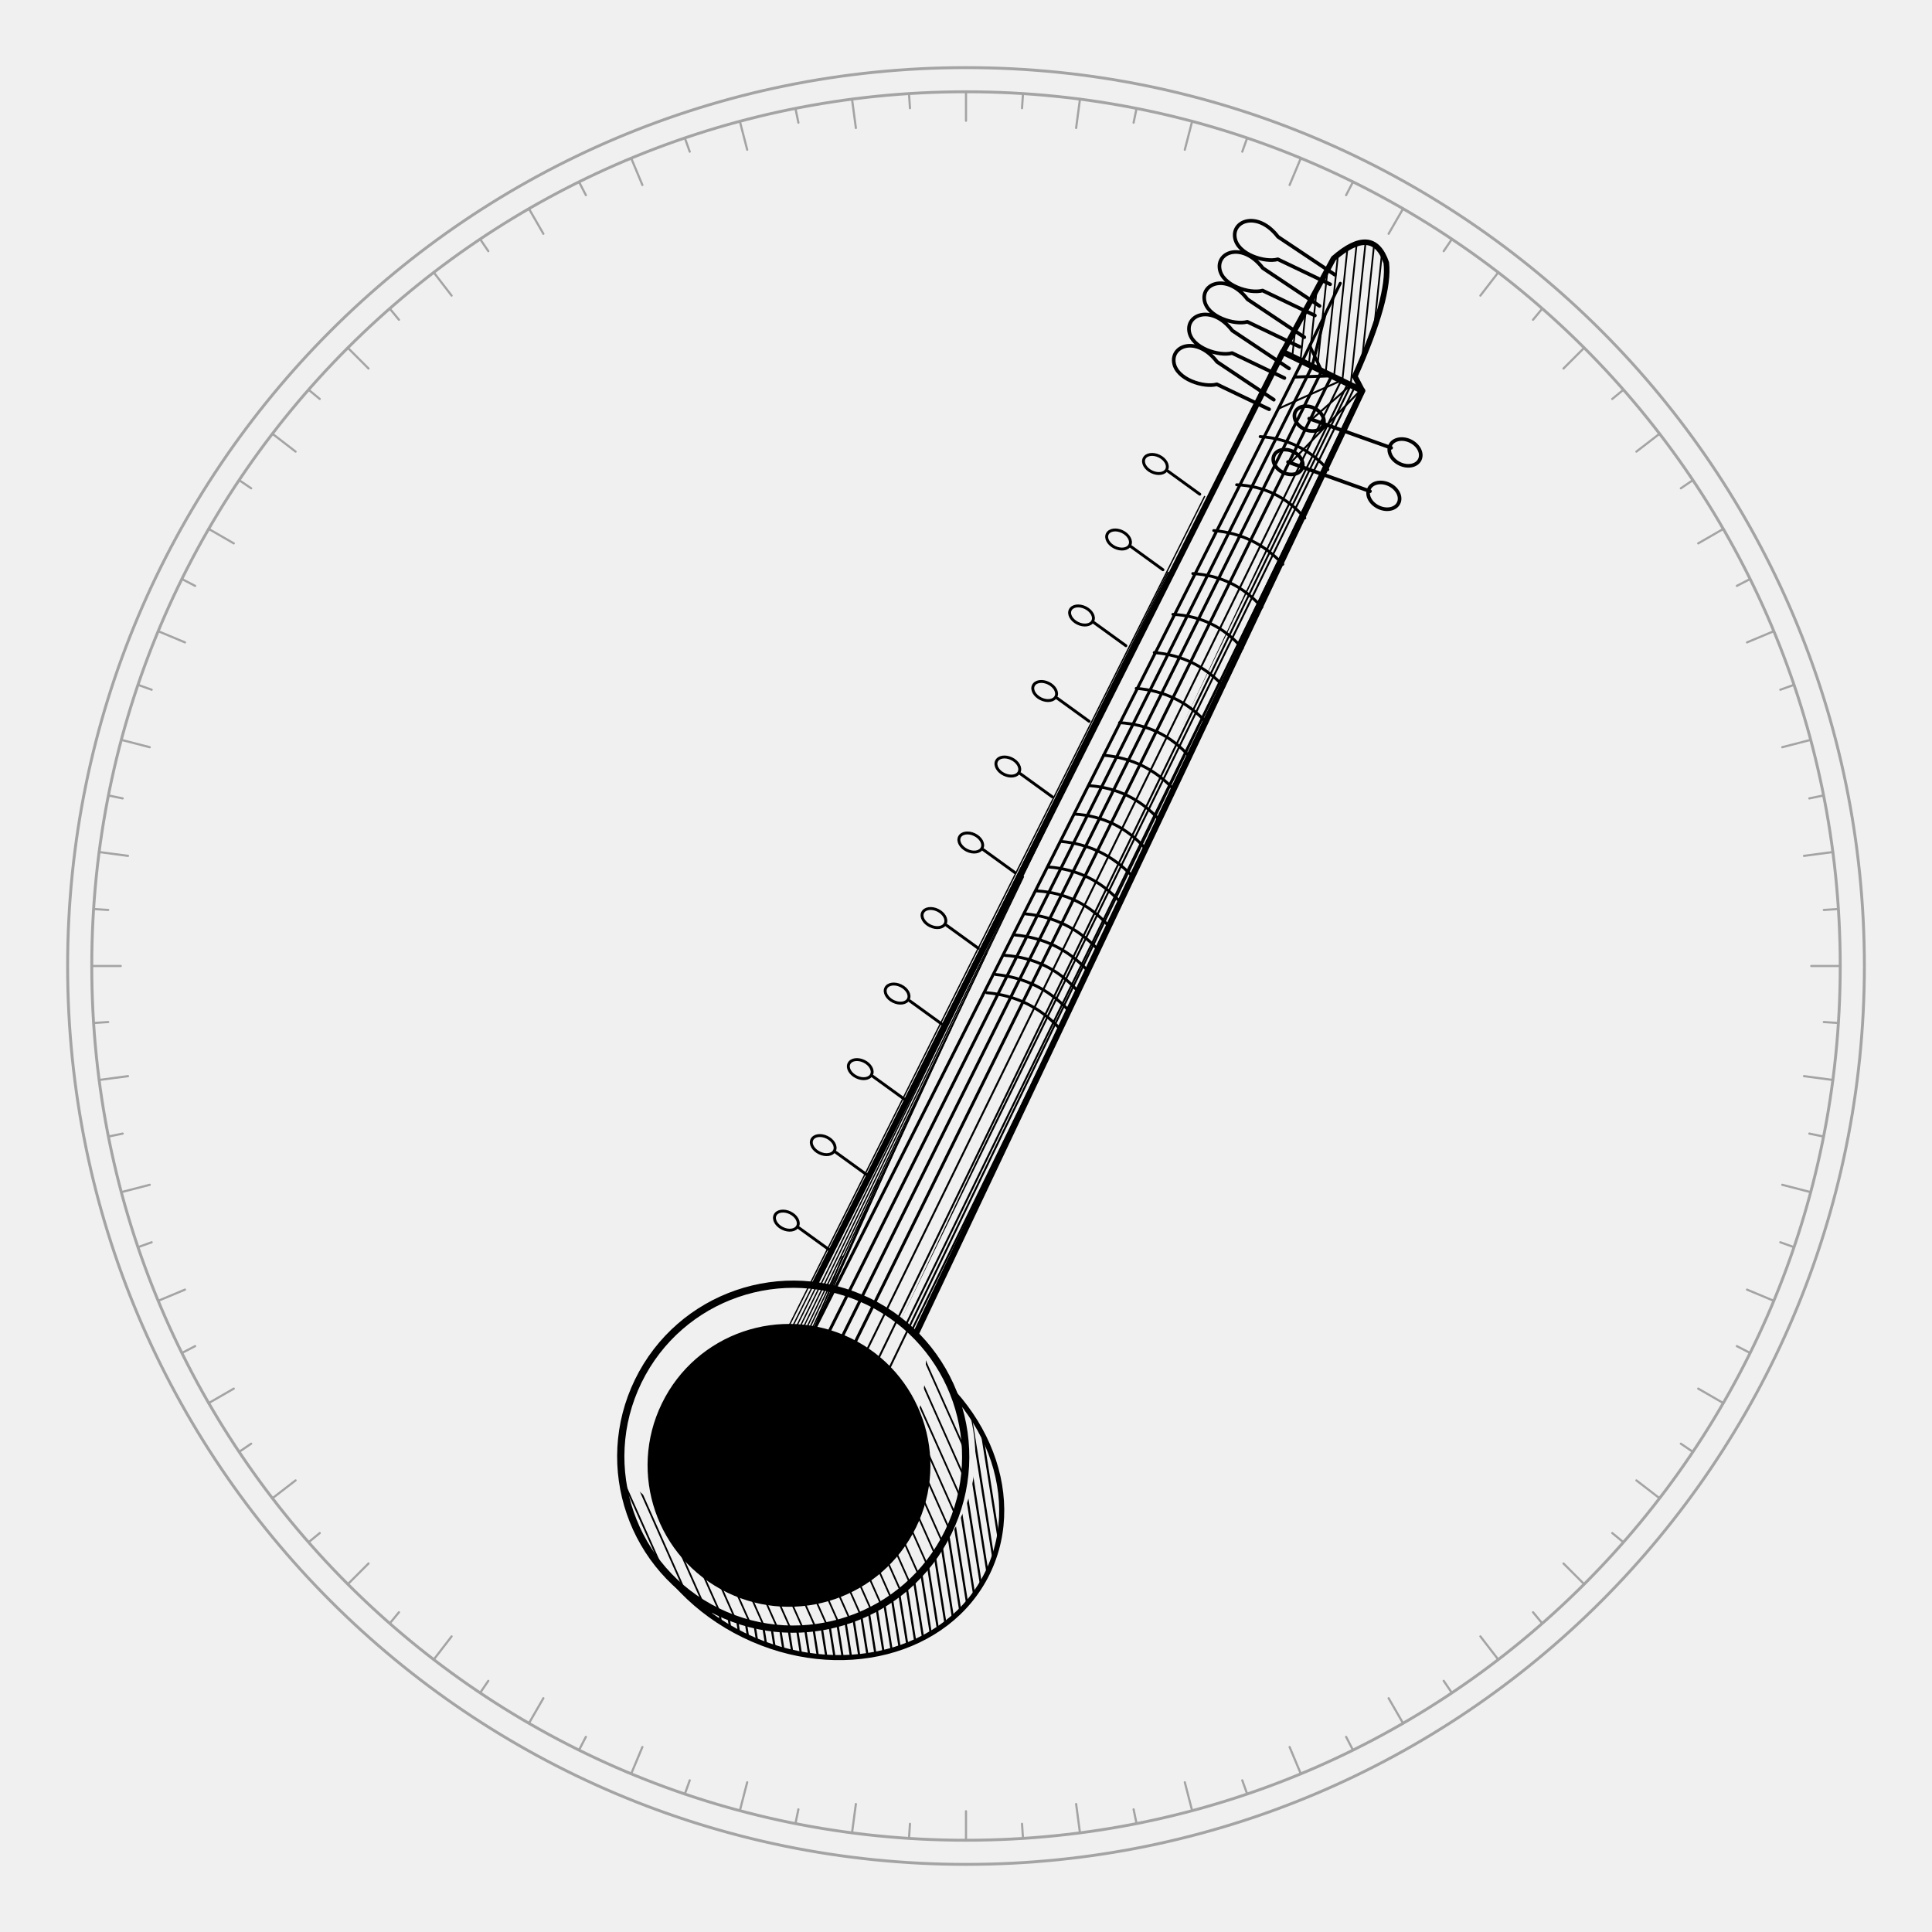
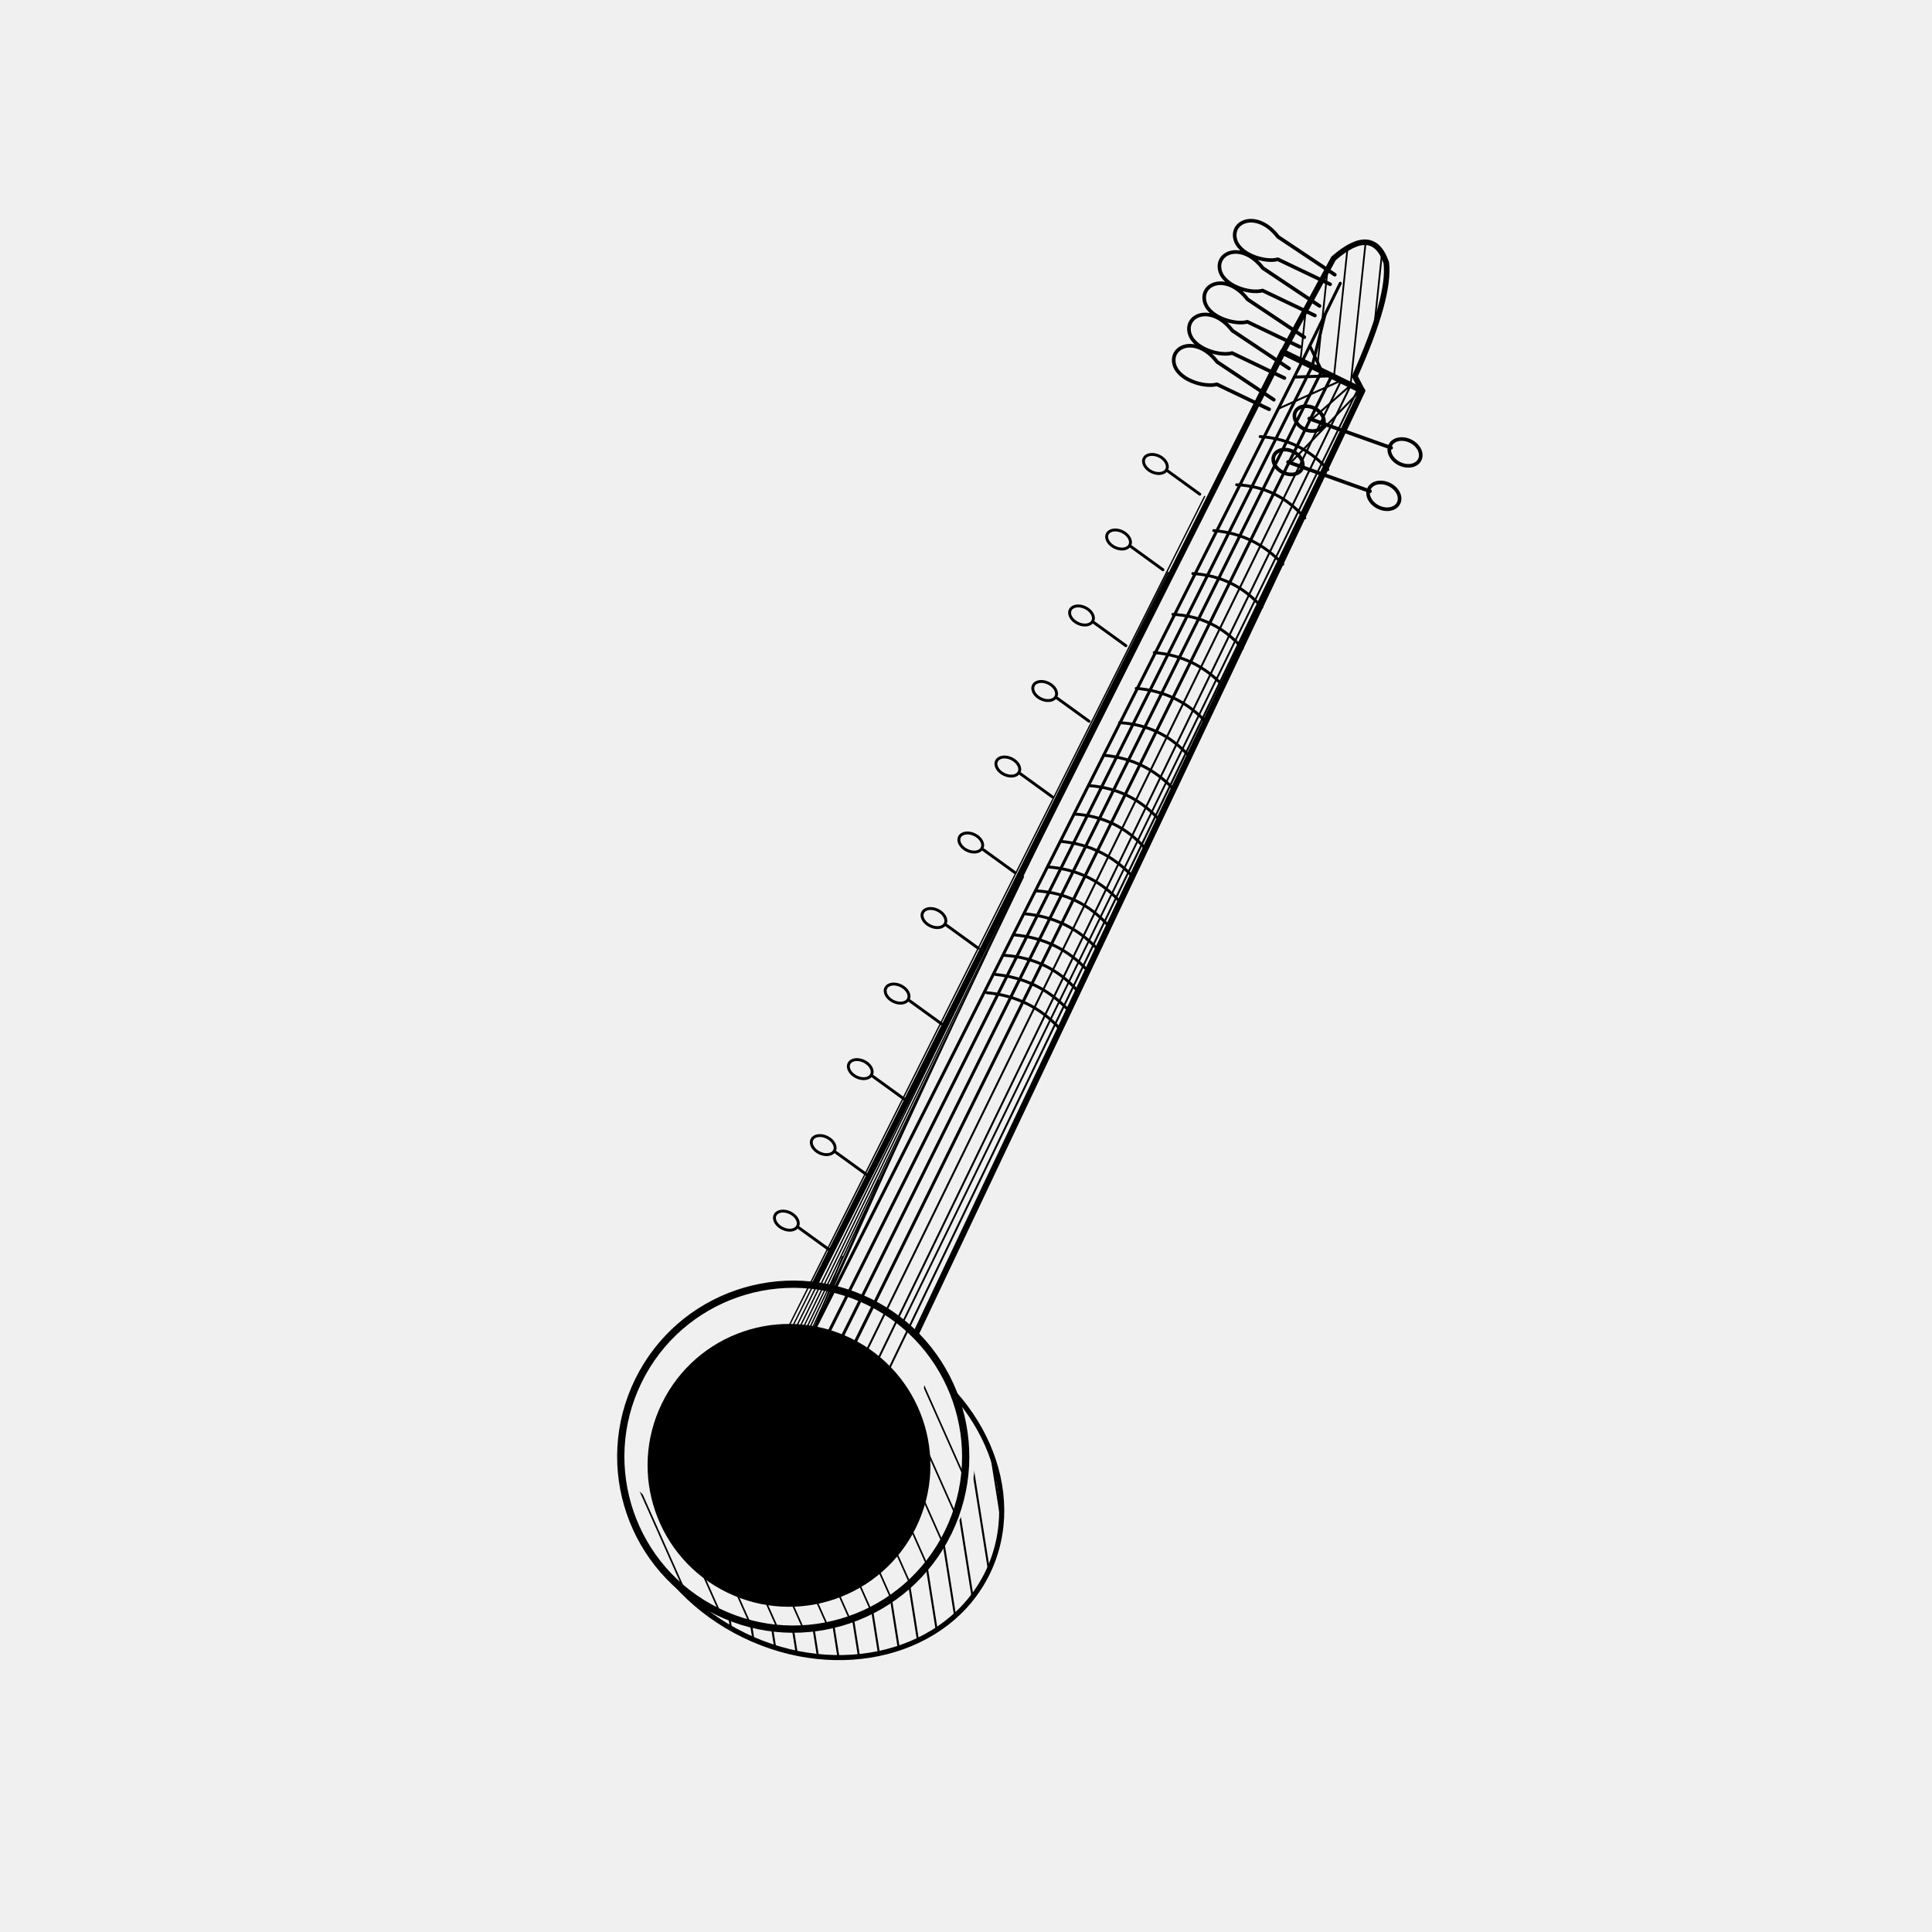
<svg xmlns="http://www.w3.org/2000/svg" viewBox="0 0 400 400" fill="none" stroke="currentColor" stroke-linecap="round" stroke-linejoin="round" role="img" aria-label="Ситар">
  <defs stroke="none">
    <clipPath id="sitar-clip-1">
      <path d="M175.3 312A39.7 33.7 0 1 0 254.7 312A39.7 33.7 0 1 0 175.3 312Z" />
    </clipPath>
    <mask id="sitar-mask-2" maskUnits="userSpaceOnUse" x="124.3" y="226.3" width="179.4" height="167.4">
      <rect x="124.3" y="226.3" width="179.4" height="167.4" fill="#fff" />
      <path d="M175.3 312A39.7 33.7 0 1 0 254.7 312A39.7 33.7 0 1 0 175.3 312Z" transform="translate(-10 -8)" fill="#000" />
    </mask>
    <mask id="sitar-occ-3" maskUnits="userSpaceOnUse" x="-100" y="-100" width="600" height="600">
      <rect x="-100" y="-100" width="600" height="600" fill="#fff" />
      <path d="M172.3 308A35.7 35.7 0 1 0 243.7 308A35.7 35.7 0 1 0 172.3 308Z" fill="#000" />
    </mask>
    <clipPath id="sitar-clip-4">
      <path d="M196.27 280.3L198.851 58L217.149 58L219.73 280.3Z" />
    </clipPath>
    <mask id="sitar-mask-5" maskUnits="userSpaceOnUse" x="152.27" y="16" width="111.46" height="310.3">
      <rect x="152.27" y="16" width="111.46" height="310.3" fill="#fff" />
      <path d="M196.27 280.3L198.851 58L217.149 58L219.73 280.3Z" transform="translate(-4 0)" fill="#000" />
    </mask>
    <clipPath id="sitar-clip-6">
      <path d="M198.851 58L199.789 36Q204 26 210 32Q213.865 38 214.452 56L217.149 58Z" />
    </clipPath>
    <mask id="sitar-occ-7" maskUnits="userSpaceOnUse" x="-100" y="-100" width="600" height="600">
      <rect x="-100" y="-100" width="600" height="600" fill="#fff" />
      <path d="M172.3 308A35.7 35.7 0 1 0 243.7 308A35.7 35.7 0 1 0 172.3 308Z" fill="#000" />
    </mask>
    <clipPath id="sitar-clip-8">
      <path d="M172.3 308A35.7 35.7 0 1 0 243.7 308A35.7 35.7 0 1 0 172.3 308Z" />
    </clipPath>
    <mask id="sitar-mask-9" maskUnits="userSpaceOnUse" x="130.3" y="230.3" width="157.4" height="157.4">
      <rect x="130.3" y="230.3" width="157.4" height="157.4" fill="#fff" />
      <path d="M172.3 308A35.7 35.7 0 1 0 243.7 308A35.7 35.7 0 1 0 172.3 308Z" transform="translate(-16 -14)" fill="#000" />
    </mask>
    <clipPath id="sitar-clip-10">
      <path d="M192 312L224 312L222 317L194 317Z" />
    </clipPath>
  </defs>
-   <g class="frame" opacity="0.32">
-     <path class="d" pathLength="1" d="M14 200A186 186 0 1 0 386 200A186 186 0 1 0 14 200ZM19 200A181 181 0 1 0 381 200A181 181 0 1 0 19 200Z" stroke-width="0.6" />
-     <path class="h" d="M381 200L375 200M380.6 211.8L377.6 211.6M379.5 223.6L373.5 222.8M377.5 235.3L374.6 234.7M374.8 246.8L369 245.3M371.4 258.2L368.6 257.2M367.2 269.3L361.7 267M362.3 280.1L359.6 278.7M356.8 290.5L351.6 287.5M350.5 300.6L348 298.9M343.6 310.2L338.8 306.5M336.1 319.3L333.8 317.4M328 328L323.7 323.7M319.3 336.1L317.4 333.8M310.2 343.6L306.5 338.8M300.6 350.5L298.9 348M290.5 356.8L287.5 351.6M280.1 362.3L278.7 359.6M269.3 367.2L267 361.7M258.2 371.4L257.2 368.6M246.8 374.8L245.3 369M235.3 377.5L234.7 374.6M223.6 379.5L222.8 373.5M211.8 380.6L211.6 377.6M200 381L200 375M188.2 380.6L188.4 377.6M176.4 379.5L177.2 373.5M164.7 377.5L165.3 374.6M153.2 374.8L154.7 369M141.8 371.4L142.8 368.6M130.7 367.2L133 361.7M119.9 362.3L121.3 359.6M109.5 356.8L112.5 351.6M99.4 350.5L101.1 348M89.8 343.6L93.5 338.8M80.7 336.1L82.6 333.8M72 328L76.3 323.7M63.9 319.3L66.2 317.4M56.4 310.2L61.2 306.5M49.5 300.6L52 298.9M43.2 290.5L48.4 287.5M37.7 280.1L40.4 278.7M32.8 269.3L38.3 267M28.6 258.2L31.4 257.2M25.2 246.8L31 245.3M22.5 235.3L25.4 234.7M20.5 223.6L26.5 222.8M19.4 211.8L22.4 211.6M19 200L25 200M19.4 188.2L22.4 188.4M20.5 176.4L26.5 177.2M22.5 164.7L25.4 165.3M25.2 153.2L31 154.7M28.6 141.8L31.4 142.8M32.8 130.7L38.3 133M37.7 119.9L40.4 121.3M43.2 109.5L48.4 112.5M49.5 99.4L52 101.1M56.4 89.8L61.2 93.5M63.9 80.7L66.2 82.6M72 72L76.3 76.3M80.7 63.9L82.6 66.2M89.8 56.4L93.5 61.2M99.4 49.5L101.1 52M109.5 43.2L112.5 48.4M119.9 37.7L121.3 40.4M130.7 32.8L133 38.3M141.8 28.6L142.8 31.4M153.2 25.2L154.7 31M164.7 22.5L165.3 25.4M176.4 20.5L177.2 26.5M188.2 19.4L188.4 22.4M200 19L200 25M211.8 19.4L211.6 22.4M223.6 20.5L222.8 26.5M235.3 22.5L234.7 25.4M246.8 25.2L245.3 31M258.2 28.6L257.2 31.4M269.3 32.8L267 38.3M280.1 37.7L278.7 40.4M290.5 43.2L287.5 48.4M300.6 49.5L298.9 52M310.2 56.4L306.5 61.2M319.3 63.9L317.4 66.2M328 72L323.7 76.3M336.1 80.7L333.8 82.6M343.6 89.8L338.8 93.5M350.5 99.4L348 101.1M356.8 109.5L351.6 112.5M362.3 119.9L359.6 121.3M367.2 130.7L361.7 133M371.4 141.8L368.6 142.8M374.8 153.2L369 154.7M377.5 164.7L374.6 165.3M379.5 176.4L373.5 177.2M380.6 188.2L377.6 188.4" stroke-width="0.45" />
-   </g>
  <g transform="rotate(26 200 210)">
    <g mask="url(#sitar-occ-3)">
      <path class="d" pathLength="1" d="M175.3 312A39.7 33.7 0 1 0 254.7 312A39.7 33.7 0 1 0 175.3 312Z" stroke-width="1.05" />
      <g clip-path="url(#sitar-clip-1)" mask="url(#sitar-mask-2)">
-         <path class="h" d="M230.7 215.5L308.5 326.7M229.3 216.4L307.1 327.6M227.9 217.4L305.8 328.6M226.5 218.4L304.4 329.6M225.1 219.4L303 330.6M223.7 220.3L301.6 331.5M222.3 221.3L300.2 332.5M220.9 222.3L298.8 333.5M219.5 223.3L297.4 334.5M218.1 224.2L296 335.4M216.7 225.2L294.6 336.4M215.4 226.2L293.2 337.4M214 227.2L291.8 338.4M212.6 228.1L290.4 339.3M211.2 229.1L289 340.3M209.8 230.1L287.6 341.3M208.4 231.1L286.3 342.3M207 232L284.9 343.2M205.6 233L283.5 344.2M204.2 234L282.1 345.2M202.8 235L280.7 346.2M201.4 235.9L279.3 347.1M200 236.9L277.9 348.1M198.6 237.9L276.5 349.1M197.2 238.9L275.1 350.1M195.9 239.8L273.7 351M194.5 240.8L272.3 352M193.1 241.8L270.9 353M191.7 242.8L269.5 354M190.3 243.7L268.2 354.9M188.9 244.7L266.8 355.9M187.5 245.7L265.4 356.9M186.1 246.7L264 357.9M184.7 247.6L262.6 358.8M183.3 248.6L261.2 359.8M181.9 249.6L259.8 360.8M180.5 250.6L258.4 361.8M179.1 251.5L257 362.7M177.8 252.5L255.6 363.7M176.4 253.5L254.2 364.7M175 254.5L252.8 365.7M173.6 255.4L251.4 366.6M172.2 256.4L250.1 367.6M170.8 257.4L248.7 368.6M169.4 258.4L247.3 369.6M168 259.3L245.9 370.5M166.6 260.3L244.5 371.5M165.2 261.3L243.1 372.5M163.8 262.3L241.7 373.5M162.4 263.2L240.3 374.4M161 264.2L238.9 375.4M159.6 265.2L237.5 376.4M158.3 266.2L236.1 377.4M156.9 267.1L234.7 378.3M155.5 268.1L233.3 379.3M154.1 269.1L231.9 380.3M152.7 270.1L230.6 381.3M151.3 271L229.2 382.2M149.9 272L227.8 383.2M148.5 273L226.4 384.2M147.1 274L225 385.2M145.7 274.9L223.6 386.1M144.3 275.9L222.2 387.1M142.9 276.9L220.8 388.1M141.5 277.9L219.4 389.1M140.2 278.8L218 390M138.8 279.8L216.6 391M137.4 280.8L215.2 392M136 281.8L213.8 393M134.6 282.7L212.5 394M133.2 283.7L211.1 394.9M131.8 284.7L209.7 395.9M130.4 285.7L208.3 396.9M129 286.6L206.9 397.9M127.6 287.6L205.5 398.8M126.2 288.6L204.1 399.8M124.8 289.6L202.7 400.8M123.4 290.5L201.3 401.8M122.1 291.5L199.9 402.7M120.7 292.5L198.5 403.7" stroke-width="0.45" />
+         <path class="h" d="M231.3 212L312 327.3M227.8 214.4L308.6 329.7M224.4 216.8L305.1 332.1M221 219.2L301.7 334.5M217.5 221.6L298.3 336.9M214.1 224L294.8 339.3M210.6 226.4L291.4 341.7M207.2 228.8L287.9 344.1M203.8 231.3L284.5 346.6M200.3 233.7L281.1 349M196.9 236.1L277.6 351.4M193.4 238.5L274.2 353.8M190 240.9L270.7 356.2M186.6 243.3L267.3 358.6M183.1 245.7L263.9 361M179.7 248.1L260.4 363.4M176.2 250.5L257 365.8M172.8 252.9L253.5 368.2M169.4 255.3L250.1 370.6M165.9 257.8L246.7 373.1M162.5 260.2L243.2 375.5M159 262.6L239.8 377.9M155.6 265L236.3 380.3M152.2 267.4L232.9 382.7M148.7 269.8L229.4 385.1M145.3 272.2L226 387.5M141.8 274.6L222.6 389.9M138.4 277L219.1 392.3M135 279.4L215.7 394.7M131.5 281.8L212.2 397.1M128.1 284.3L208.8 399.6M124.6 286.7L205.4 402M121.2 289.1L201.9 404.4M117.7 291.5L198.5 406.8" stroke-width="0.42" />
      </g>
    </g>
    <g mask="url(#sitar-occ-7)">
      <path class="d" pathLength="1" d="M196.27 280.3L198.851 58L217.149 58L219.73 280.3Z" stroke-width="1.25" />
      <g clip-path="url(#sitar-clip-4)" mask="url(#sitar-mask-5)">
-         <path class="h" d="M325.8 53.3L325.8 289M324.2 53.3L324.2 289M322.6 53.3L322.6 289M321 53.3L321 289M319.4 53.3L319.4 289M317.8 53.3L317.8 289M316.2 53.3L316.2 289M314.6 53.3L314.6 289M313 53.3L313 289M311.4 53.3L311.4 289M309.8 53.3L309.8 289M308.2 53.3L308.2 289M306.6 53.3L306.6 289M305 53.3L305 289M303.4 53.3L303.4 289M301.8 53.3L301.8 289M300.2 53.3L300.2 289M298.6 53.3L298.6 289M297 53.3L297 289M295.4 53.3L295.4 289M293.8 53.3L293.8 289M292.2 53.3L292.2 289M290.6 53.3L290.6 289M289 53.3L289 289M287.4 53.3L287.4 289M285.8 53.3L285.8 289M284.2 53.3L284.2 289M282.6 53.3L282.6 289M281 53.3L281 289M279.4 53.3L279.4 289M277.8 53.3L277.8 289M276.2 53.3L276.2 289M274.6 53.3L274.6 289M273 53.3L273 289M271.4 53.3L271.4 289M269.8 53.3L269.8 289M268.2 53.3L268.2 289M266.6 53.3L266.6 289M265 53.3L265 289M263.4 53.3L263.4 289M261.8 53.3L261.8 289M260.2 53.3L260.2 289M258.6 53.3L258.6 289M257 53.3L257 289M255.4 53.3L255.4 289M253.8 53.3L253.8 289M252.2 53.3L252.2 289M250.6 53.3L250.6 289M249 53.3L249 289M247.4 53.3L247.4 289M245.8 53.3L245.8 289M244.2 53.3L244.2 289M242.6 53.3L242.6 289M241 53.3L241 289M239.4 53.3L239.4 289M237.8 53.3L237.8 289M236.2 53.3L236.2 289M234.6 53.3L234.6 289M233 53.3L233 289M231.4 53.3L231.4 289M229.8 53.3L229.8 289M228.2 53.3L228.2 289M226.6 53.3L226.6 289M225 53.3L225 289M223.4 53.3L223.4 289M221.8 53.3L221.8 289M220.2 53.3L220.2 289M218.6 53.3L218.6 289M217 53.3L217 289M215.4 53.3L215.4 289M213.8 53.3L213.8 289M212.2 53.3L212.2 289M210.6 53.3L210.6 289M209 53.3L209 289M207.4 53.3L207.4 289M205.8 53.3L205.8 289M204.2 53.3L204.2 289M202.6 53.3L202.6 289M201 53.3L201 289M199.4 53.3L199.4 289M197.8 53.3L197.8 289M196.2 53.3L196.2 289M194.6 53.3L194.6 289M193 53.3L193 289M191.4 53.3L191.4 289M189.8 53.3L189.8 289M188.2 53.3L188.2 289M186.6 53.3L186.6 289M185 53.3L185 289M183.4 53.3L183.4 289M181.8 53.3L181.8 289M180.2 53.3L180.2 289M178.6 53.3L178.6 289M177 53.3L177 289M175.4 53.3L175.4 289M173.8 53.3L173.8 289M172.2 53.3L172.2 289M170.6 53.3L170.6 289M169 53.3L169 289M167.4 53.3L167.4 289M165.8 53.3L165.8 289M164.2 53.3L164.2 289M162.6 53.3L162.6 289M161 53.3L161 289M159.4 53.3L159.4 289M157.8 53.3L157.8 289M156.2 53.3L156.2 289M154.6 53.3L154.6 289M153 53.3L153 289M151.4 53.3L151.4 289M149.8 53.3L149.8 289M148.2 53.3L148.2 289M146.6 53.3L146.6 289M145 53.3L145 289M143.4 53.3L143.4 289M141.8 53.3L141.8 289M140.2 53.3L140.2 289M138.6 53.3L138.6 289M137 53.3L137 289M135.4 53.3L135.4 289M133.8 53.3L133.8 289M132.2 53.3L132.2 289M130.6 53.3L130.6 289M129 53.3L129 289M127.4 53.3L127.4 289M125.8 53.3L125.8 289M124.2 53.3L124.2 289M122.6 53.3L122.6 289M121 53.3L121 289M119.4 53.3L119.4 289M117.8 53.3L117.8 289M116.2 53.3L116.2 289M114.6 53.3L114.6 289M113 53.3L113 289M111.4 53.3L111.4 289M109.8 53.3L109.8 289M108.2 53.3L108.2 289M106.6 53.3L106.6 289M105 53.3L105 289M103.4 53.3L103.4 289M101.8 53.3L101.8 289M100.2 53.3L100.2 289M98.6 53.3L98.6 289M97 53.3L97 289M95.4 53.3L95.4 289M93.8 53.3L93.8 289M92.2 53.3L92.2 289M90.6 53.3L90.6 289" stroke-width="0.4" />
+         <path class="h" d="M327.8 51.3L327.8 291M324.2 51.3L324.2 291M320.6 51.3L320.6 291M317 51.3L317 291M313.4 51.3L313.4 291M309.8 51.3L309.8 291M306.2 51.3L306.2 291M302.6 51.3L302.6 291M299 51.3L299 291M295.4 51.3L295.4 291M291.8 51.3L291.8 291M288.2 51.3L288.2 291M284.6 51.3L284.6 291M281 51.3L281 291M277.4 51.3L277.4 291M273.8 51.3L273.8 291M270.2 51.3L270.2 291M266.6 51.3L266.6 291M263 51.3L263 291M259.4 51.3L259.4 291M255.8 51.3L255.8 291M252.2 51.3L252.2 291M248.6 51.3L248.6 291M245 51.3L245 291M241.4 51.3L241.4 291M237.8 51.3L237.8 291M234.2 51.3L234.2 291M230.6 51.3L230.6 291M227 51.3L227 291M223.4 51.3L223.4 291M219.8 51.3L219.8 291M216.2 51.3L216.2 291M212.6 51.3L212.6 291M209 51.3L209 291M205.4 51.3L205.4 291M201.8 51.3L201.8 291M198.2 51.3L198.2 291M194.6 51.3L194.6 291M191 51.3L191 291M187.4 51.3L187.4 291M183.8 51.3L183.8 291M180.2 51.3L180.2 291M176.6 51.3L176.6 291M173 51.3L173 291M169.4 51.3L169.4 291M165.8 51.3L165.8 291M162.2 51.3L162.2 291M158.6 51.3L158.6 291M155 51.3L155 291M151.4 51.3L151.4 291M147.8 51.3L147.8 291M144.2 51.3L144.2 291M140.6 51.3L140.6 291M137 51.3L137 291M133.4 51.3L133.4 291M129.8 51.3L129.8 291M126.2 51.3L126.2 291M122.6 51.3L122.6 291M119 51.3L119 291M115.4 51.3L115.4 291M111.8 51.3L111.8 291M108.2 51.3L108.2 291M104.6 51.3L104.6 291M101 51.3L101 291M97.4 51.3L97.4 291M93.8 51.3L93.8 291M90.2 51.3L90.2 291" stroke-width="0.38" />
      </g>
      <path class="d" pathLength="1" d="M198.851 58L199.789 36Q204 26 210 32Q213.865 38 214.452 56L217.149 58" stroke-width="1.15" />
      <g clip-path="url(#sitar-clip-6)">
-         <path class="h" d="M225.4 9.1L242.9 57.4M223.7 9.7L241.3 58M222 10.3L239.6 58.6M220.3 10.9L237.9 59.2M218.6 11.5L236.2 59.8M216.9 12.1L234.5 60.4M215.2 12.7L232.8 61.1M213.5 13.4L231.1 61.7M211.8 14L229.4 62.3M210.1 14.6L227.7 62.9M208.4 15.2L226 63.5M206.8 15.8L224.3 64.1M205.1 16.4L222.6 64.8M203.4 17.1L221 65.4M201.7 17.7L219.3 66M200 18.3L217.6 66.6M198.3 18.9L215.9 67.2M196.6 19.5L214.2 67.8M194.9 20.1L212.5 68.4M193.2 20.8L210.8 69.1M191.5 21.4L209.1 69.7M189.8 22L207.4 70.3M188.2 22.6L205.7 70.9M186.5 23.2L204 71.5M184.8 23.8L202.4 72.1M183.1 24.4L200.7 72.8M181.4 25.1L199 73.4M179.7 25.7L197.3 74M178 26.3L195.6 74.6" stroke-width="0.36" />
+         <path class="h" d="M226.4 6.7L245.3 58.4M223.1 8L241.9 59.7M219.7 9.2L238.5 60.9M216.3 10.4L235.1 62.1M212.9 11.7L231.7 63.4M209.5 12.9L228.3 64.6M206.1 14.1L225 65.8M202.8 15.4L221.6 67.1M199.4 16.6L218.2 68.3M196 17.8L214.8 69.5M192.6 19.1L211.4 70.8M189.2 20.3L208 72M185.8 21.5L204.7 73.2M182.5 22.8L201.3 74.4M179.1 24L197.9 75.7M175.7 25.2L194.5 76.9" stroke-width="0.36" />
      </g>
    </g>
    <path class="fillin" d="M179.3 310A28.7 28.7 0 1 0 236.7 310A28.7 28.7 0 1 0 179.3 310Z" fill="currentColor" stroke="none" />
    <path class="d" pathLength="1" d="M172.3 308A35.7 35.7 0 1 0 243.7 308A35.7 35.7 0 1 0 172.3 308Z" stroke-width="1.5" />
    <path class="d" pathLength="1" d="M179.3 310A28.7 28.7 0 1 0 236.7 310A28.7 28.7 0 1 0 179.3 310Z" stroke-width="1.15" />
    <path class="d" pathLength="1" d="M183.3 310A24.7 24.7 0 1 0 232.7 310A24.7 24.7 0 1 0 183.3 310Z" stroke-width="0.45" />
    <g clip-path="url(#sitar-clip-8)" mask="url(#sitar-mask-9)">
-       <path class="h" d="M202 228.5L289.5 302M200.4 230.4L287.9 303.8M198.9 232.2L286.4 305.6M197.3 234L284.9 307.5M195.8 235.9L283.3 309.3M194.2 237.7L281.8 311.2M192.7 239.5L280.2 313M191.2 241.4L278.7 314.8M189.6 243.2L277.1 316.7M188.1 245.1L275.6 318.5M186.5 246.9L274.1 320.3M185 248.7L272.5 322.2M183.4 250.6L271 324M181.9 252.4L269.4 325.9M180.4 254.3L267.9 327.7M178.8 256.1L266.3 329.5M177.3 257.9L264.8 331.4M175.7 259.8L263.3 333.2M174.2 261.6L261.7 335.1M172.6 263.4L260.2 336.9M171.1 265.3L258.6 338.7M169.6 267.1L257.1 340.6M168 269L255.5 342.4M166.5 270.8L254 344.2M164.9 272.6L252.5 346.1M163.4 274.5L250.9 347.9M161.8 276.3L249.4 349.8M160.3 278.2L247.8 351.6M158.8 280L246.3 353.4M157.2 281.8L244.7 355.3M155.7 283.7L243.2 357.1M154.1 285.5L241.7 359M152.6 287.3L240.1 360.8M151 289.2L238.6 362.6M149.5 291L237 364.5M148 292.9L235.5 366.3M146.4 294.7L233.9 368.1M144.9 296.5L232.4 370M143.3 298.4L230.9 371.8M141.8 300.2L229.3 373.7M140.3 302.1L227.8 375.5M138.7 303.9L226.2 377.3M137.2 305.7L224.7 379.2M135.6 307.6L223.2 381M134.1 309.4L221.6 382.9M132.5 311.2L220.1 384.7M131 313.1L218.5 386.5M129.5 314.9L217 388.4" stroke-width="0.36" />
+       <path class="h" d="M201.7 225.1L292.9 301.7M198.6 228.8L289.8 305.3M195.5 232.5L286.7 309M192.4 236.2L283.6 312.7M189.3 239.8L280.5 316.4M186.2 243.5L277.4 320M183.2 247.2L274.4 323.7M180.1 250.9L271.3 327.4M177 254.5L268.2 331.1M173.9 258.2L265.1 334.8M170.8 261.9L262 338.4M167.7 265.6L258.9 342.1M164.6 269.3L255.8 345.8M161.6 272.9L252.8 349.5M158.5 276.6L249.7 353.1M155.4 280.3L246.6 356.8M152.3 284L243.5 360.5M149.2 287.6L240.4 364.2M146.1 291.3L237.3 367.8M143 295L234.2 371.5M140 298.7L231.2 375.2M136.9 302.3L228.1 378.9M133.8 306L225 382.6M130.7 309.7L221.9 386.2M127.6 313.4L218.8 389.9" stroke-width="0.34" />
    </g>
    <path class="d" pathLength="1" d="M201.5 38.9L187.5 37C181.5 34 177.5 38 179.5 41C181.5 44 187.5 43 189.5 41.2L201.5 41.1M201.5 46.1L187.5 44.2C181.5 41.2 177.5 45.2 179.5 48.2C181.5 51.2 187.5 50.2 189.5 48.4L201.5 48.3M201.5 53.3L187.5 51.4C181.5 48.4 177.5 52.4 179.5 55.4C181.5 58.4 187.5 57.4 189.5 55.6L201.5 55.5M201.5 60.5L187.5 58.6C181.5 55.6 177.5 59.6 179.5 62.6C181.5 65.6 187.5 64.6 189.5 62.8L201.5 62.7M201.5 67.7L187.5 65.8C181.5 62.8 177.5 66.8 179.5 69.8C181.5 72.8 187.5 71.8 189.5 70L201.5 69.9M206.6 68A3.2 2.4 0 1 0 213 68A3.2 2.4 0 1 0 206.6 68ZM209.8 68L227.7 66M227.3 65.6A3.4 2.6 0 1 0 234.1 65.6A3.4 2.6 0 1 0 227.3 65.6ZM206.6 78A3.2 2.4 0 1 0 213 78A3.2 2.4 0 1 0 206.6 78ZM209.8 78L227.7 76M227.3 75.6A3.4 2.6 0 1 0 234.1 75.6A3.4 2.6 0 1 0 227.3 75.6Z" stroke-width="0.75" />
    <path class="d" pathLength="1" d="M196.3 92L188.3 90.6M182.7 90.4A2.6 1.8 0 1 0 187.9 90.4A2.6 1.8 0 1 0 182.7 90.4ZM196.3 109.4L188.3 108M182.7 107.8A2.6 1.8 0 1 0 187.9 107.8A2.6 1.8 0 1 0 182.7 107.8ZM196.3 126.9L188.3 125.5M182.7 125.3A2.6 1.8 0 1 0 187.9 125.3A2.6 1.8 0 1 0 182.7 125.3ZM196.3 144.3L188.3 142.9M182.7 142.7A2.6 1.8 0 1 0 187.9 142.7A2.6 1.8 0 1 0 182.7 142.7ZM196.3 161.7L188.3 160.3M182.7 160.1A2.6 1.8 0 1 0 187.9 160.1A2.6 1.8 0 1 0 182.7 160.1ZM196.3 179.2L188.3 177.8M182.7 177.6A2.6 1.8 0 1 0 187.9 177.6A2.6 1.8 0 1 0 182.7 177.6ZM196.3 196.6L188.3 195.2M182.7 195A2.6 1.8 0 1 0 187.9 195A2.6 1.8 0 1 0 182.7 195ZM196.3 214L188.3 212.6M182.7 212.4A2.6 1.8 0 1 0 187.9 212.4A2.6 1.8 0 1 0 182.7 212.4ZM196.3 231.4L188.3 230M182.7 229.8A2.6 1.8 0 1 0 187.9 229.8A2.6 1.8 0 1 0 182.7 229.8ZM196.3 248.9L188.3 247.5M182.7 247.3A2.6 1.8 0 1 0 187.9 247.3A2.6 1.8 0 1 0 182.7 247.3ZM196.3 266.3L188.3 264.9M182.7 264.7A2.6 1.8 0 1 0 187.9 264.7A2.6 1.8 0 1 0 182.7 264.7Z" stroke-width="0.6" />
    <g>
      <path class="str" d="M195 316L197.4 92" stroke-width="0.28" />
      <path class="str" d="M195.8 316L197.5 109.4" stroke-width="0.28" />
      <path class="str" d="M196.6 316L197.7 126.9" stroke-width="0.28" />
      <path class="str" d="M197.4 316L197.8 144.3" stroke-width="0.28" />
      <path class="str" d="M198.2 316L198 161.7" stroke-width="0.28" />
      <path class="str" d="M199 316L198.2 179.2" stroke-width="0.28" />
      <path class="str" d="M199.8 316L198.3 196.6" stroke-width="0.28" />
      <path class="str" d="M200.6 316L198.5 214" stroke-width="0.28" />
      <path class="str" d="M201.4 316L198.7 231.4" stroke-width="0.28" />
      <path class="str" d="M202.2 316L198.8 248.9" stroke-width="0.28" />
      <path class="str" d="M203 316L199 266.3" stroke-width="0.28" />
    </g>
    <path class="d" pathLength="1" d="M202.3 75.8Q210.1 72.6 217.9 75.8M202.3 86.9Q210.1 83.5 218 86.9M202.2 97.5Q210.2 94.4 218.1 97.5M202.2 107.4Q210.2 104.1 218.1 107.4M202.2 116.8Q210.2 113.4 218.2 116.8M202.2 125.6Q210.2 122.5 218.2 125.6M202.1 133.9Q210.2 130.7 218.3 133.9M202.1 141.8Q210.2 138.4 218.3 141.8M202.1 149.3Q210.2 146.2 218.3 149.3M202.1 156.3Q210.2 153 218.4 156.3M202 162.9Q210.2 159.5 218.4 162.9M202 169.2Q210.2 166.1 218.4 169.2M202 175.1Q210.2 171.8 218.5 175.1M202 180.6Q210.2 177.2 218.5 180.6M202 185.9Q210.2 182.8 218.5 185.9M201.9 190.8Q210.3 187.6 218.6 190.8M201.9 195.5Q210.3 192.1 218.6 195.5M201.9 199.9Q210.3 196.8 218.6 199.9M201.9 204.1Q210.3 200.9 218.6 204.1" stroke-width="0.6" />
    <path class="d" pathLength="1" d="M192 312L224 312L222 317L194 317Z" stroke-width="0.95" />
    <g clip-path="url(#sitar-clip-10)">
-       <path class="h" d="M188.4 295.4L227.6 295.4M188.4 296.6L227.6 296.6M188.4 297.8L227.6 297.8M188.4 299L227.6 299M188.4 300.2L227.6 300.2M188.4 301.4L227.6 301.4M188.4 302.6L227.6 302.6M188.4 303.8L227.6 303.8M188.4 305L227.6 305M188.4 306.2L227.6 306.2M188.4 307.4L227.6 307.4M188.4 308.6L227.6 308.6M188.4 309.8L227.6 309.8M188.4 311L227.6 311M188.4 312.2L227.6 312.2M188.4 313.4L227.6 313.4M188.4 314.6L227.6 314.6M188.4 315.8L227.6 315.8M188.4 317L227.6 317M188.4 318.2L227.6 318.2M188.4 319.4L227.6 319.4M188.4 320.6L227.6 320.6M188.4 321.8L227.6 321.8M188.4 323L227.6 323M188.4 324.2L227.6 324.2M188.4 325.4L227.6 325.4M188.4 326.6L227.6 326.6M188.4 327.8L227.6 327.8M188.4 329L227.6 329M188.4 330.2L227.6 330.2M188.4 331.4L227.6 331.4M188.4 332.6L227.6 332.6M188.4 333.8L227.6 333.8" stroke-width="0.4" />
+       <path class="h" d="M186.4 293.4L229.6 293.4M186.4 296.6L229.6 296.6M186.4 299.8L229.6 299.8M186.4 303L229.6 303M186.4 306.2L229.6 306.2M186.4 309.4L229.6 309.4M186.4 312.6L229.6 312.6M186.4 315.8L229.6 315.8M186.4 319L229.6 319M186.4 322.2L229.6 322.2M186.4 325.4L229.6 325.4M186.4 328.6L229.6 328.6M186.4 331.8L229.6 331.8M186.4 335L229.6 335" stroke-width="0.38" />
    </g>
    <path class="d" pathLength="1" d="M195 313.2L221 313.2" stroke-width="0.55" />
    <path class="d" pathLength="1" d="M205.6 333.7A2.4 2.4 0 1 0 210.4 333.7A2.4 2.4 0 1 0 205.6 333.7Z" stroke-width="0.7" />
    <g>
      <path class="str" d="M204 333.7L200 312L203.3 58L203.3 40" stroke-width="0.62" />
      <path class="str" d="M205.3 333.7L203 312L205.6 58L203.3 47.2" stroke-width="0.62" />
      <path class="str" d="M206.7 333.7L206 312L207.8 58L203.3 54.4" stroke-width="0.62" />
      <path class="str" d="M208 333.7L209 312L210.1 58L203.3 61.6" stroke-width="0.62" />
      <path class="str" d="M209.3 333.7L212 312L212.3 58L203.3 68.8" stroke-width="0.4" />
      <path class="str" d="M210.7 333.7L215 312L214.5 58L210.3 68" stroke-width="0.4" />
      <path class="str" d="M212 333.7L218 312L216.8 58L210.3 78" stroke-width="0.4" />
    </g>
  </g>
</svg>
